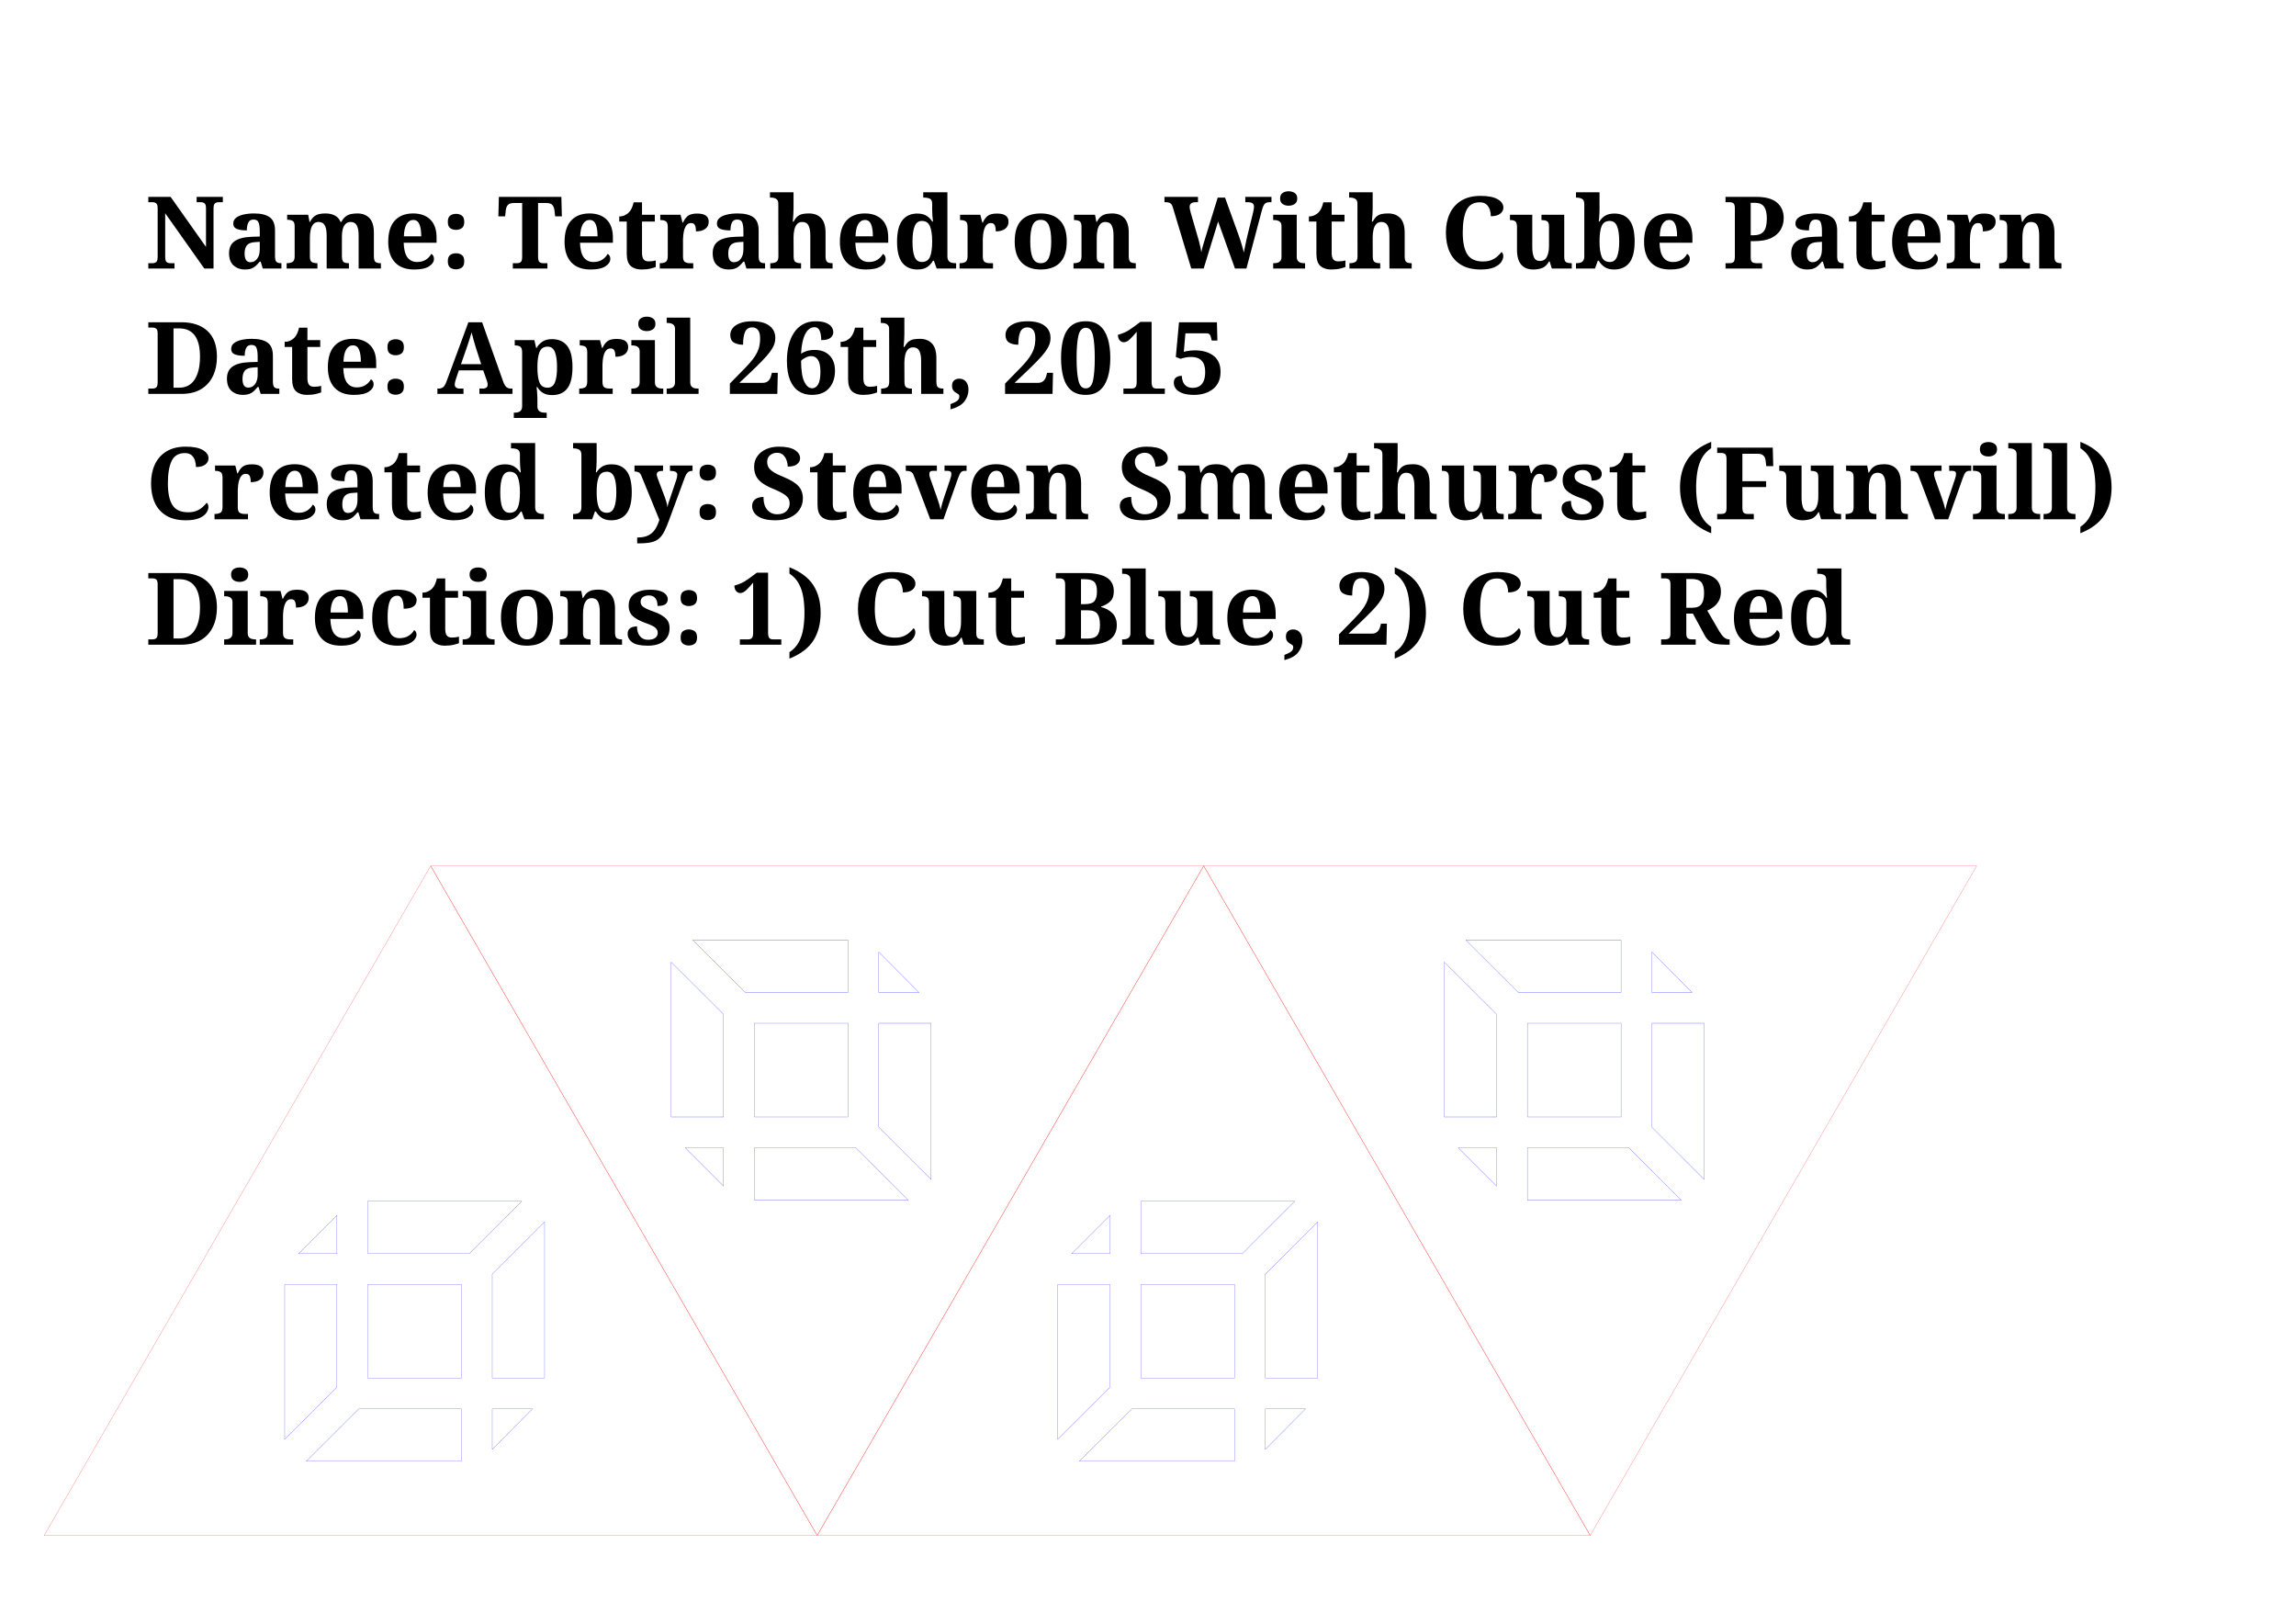
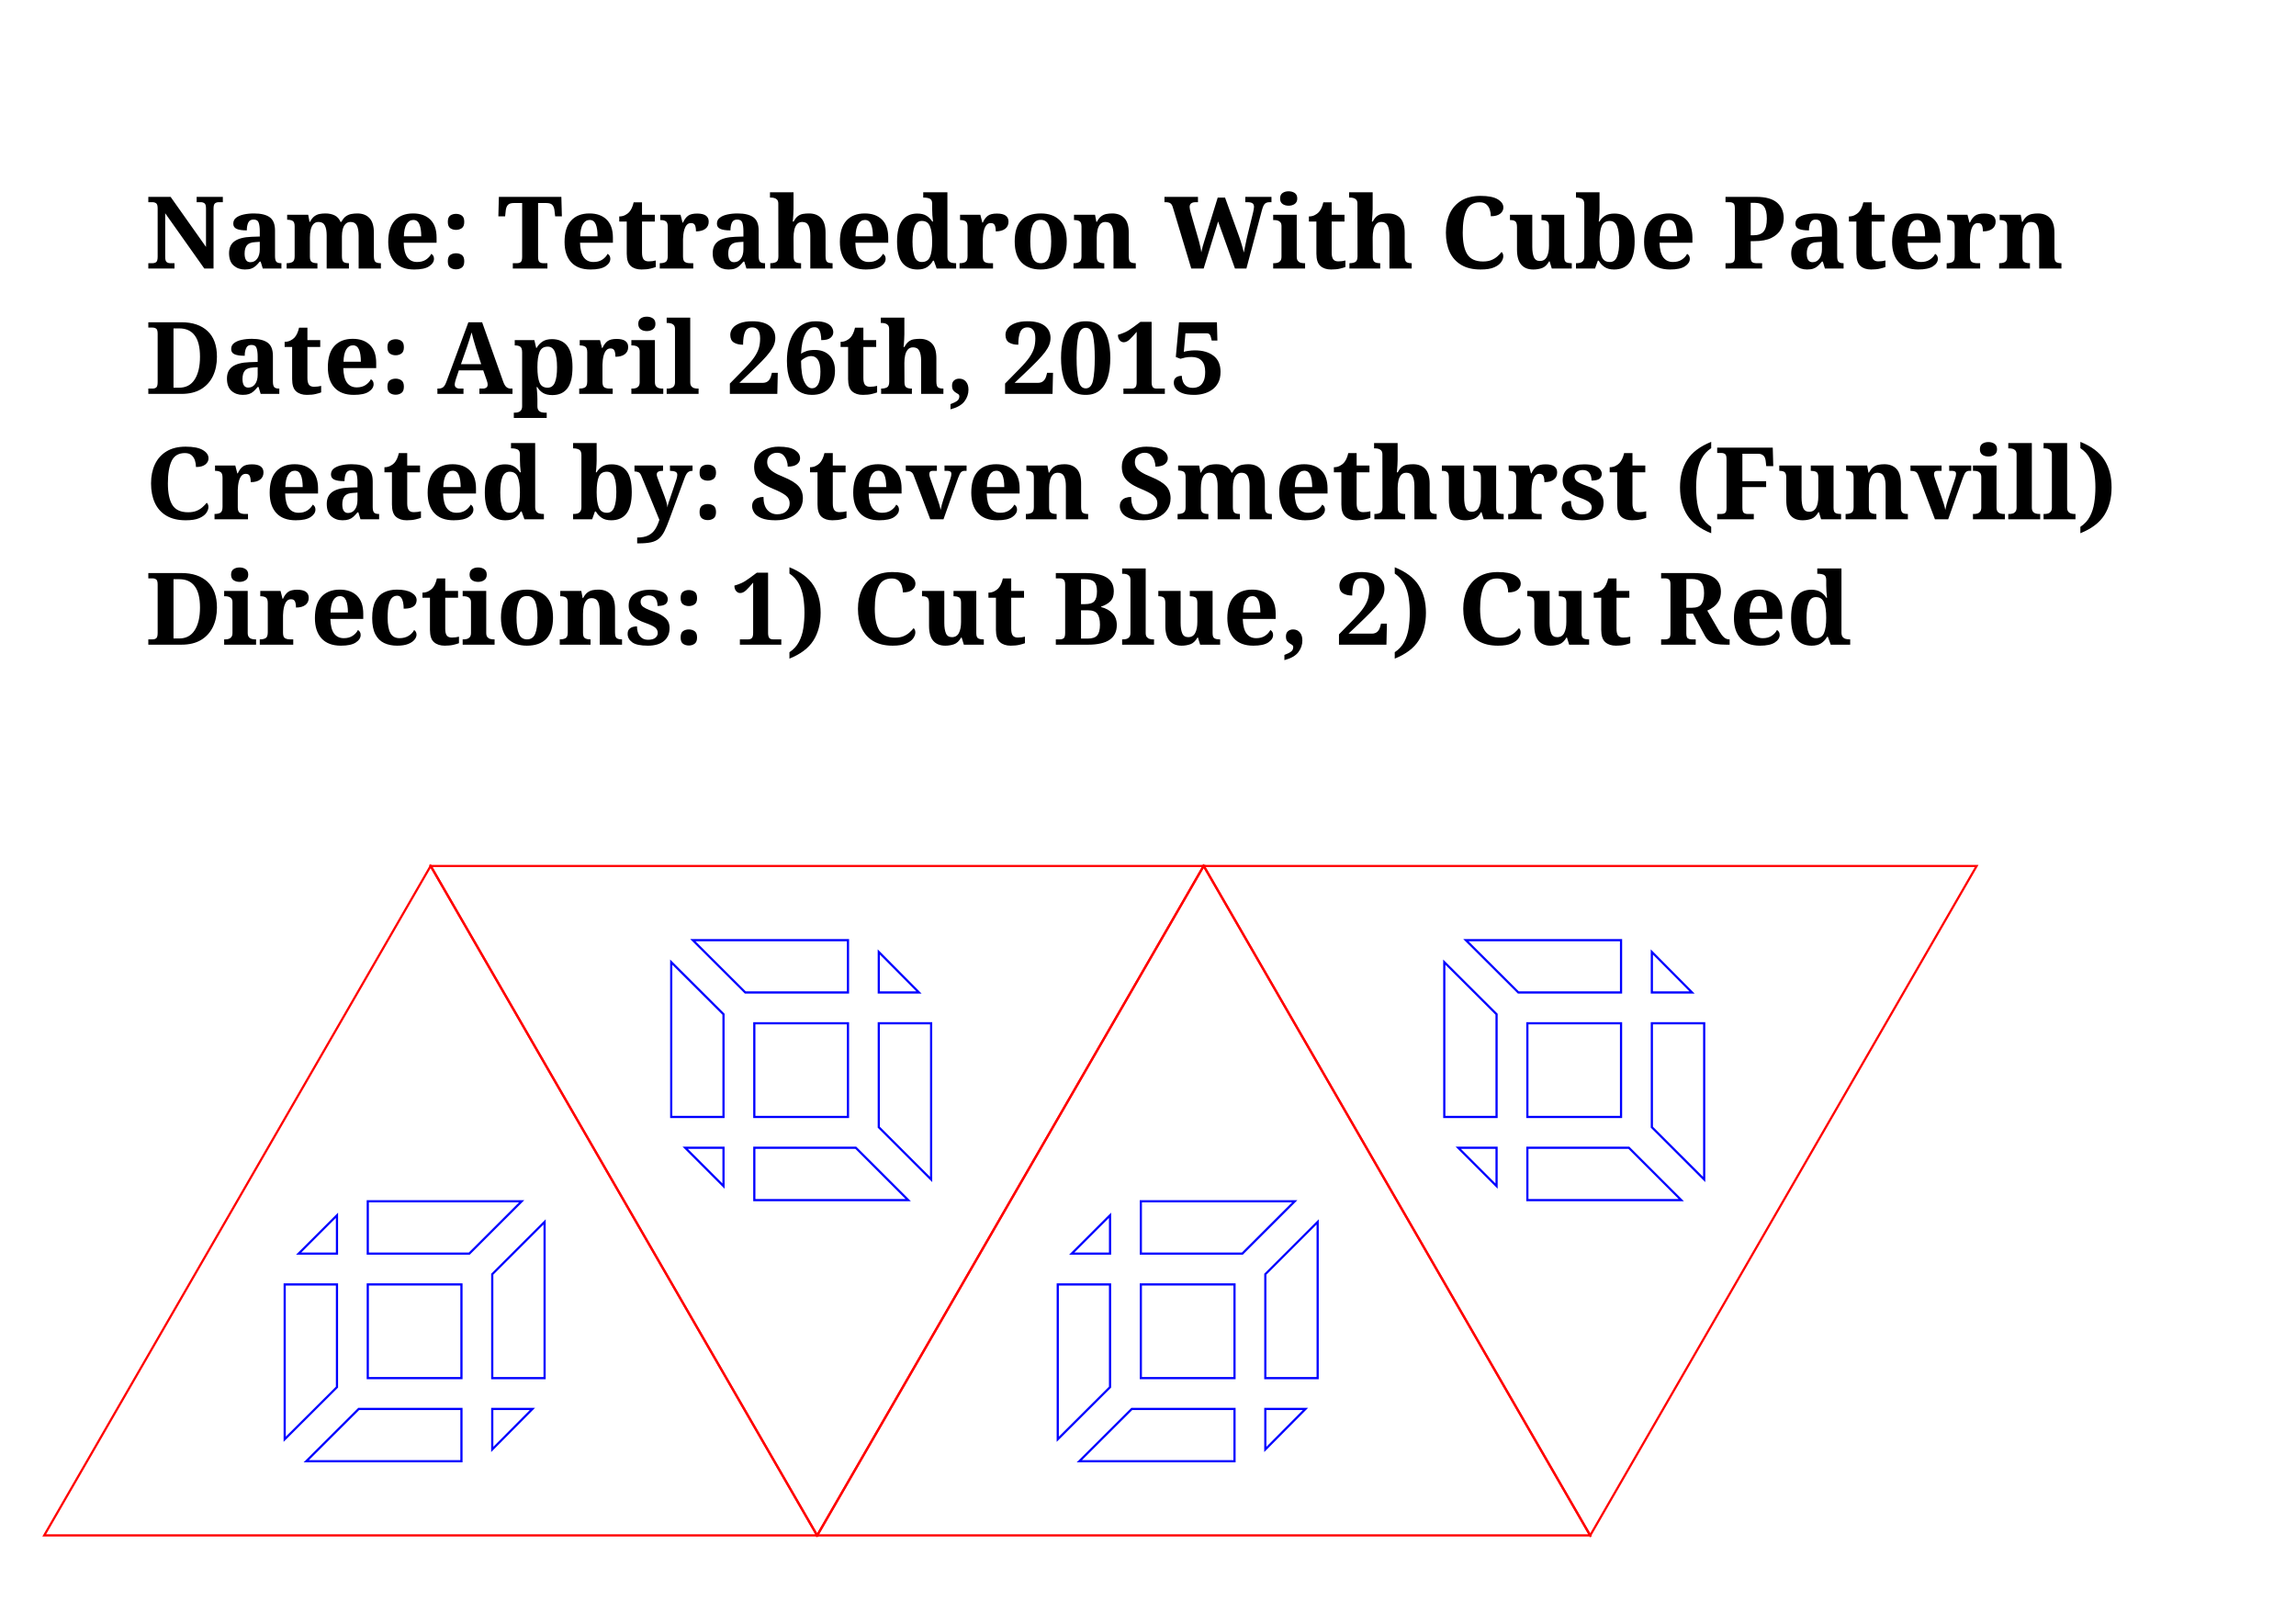
<svg xmlns="http://www.w3.org/2000/svg" width="1052.362" height="744.094" id="svg2" version="1.1">
  <defs id="defs4">
    </defs>
  <g id="layer1" transform="translate(0,-308.2664)">
    <g id="g3095" transform="translate(20.20305,-40.4061)">
-       <path transform="matrix(0.8406562,0,0,0.8406562,1375.711,742.6962)" d="m -1215.03,368.286 -421.368,0 210.684,-364.915 z" id="path2985" style="color:#000000;fill:none;stroke:#ff0000;stroke-width:0.1;stroke-linecap:butt;stroke-linejoin:miter;stroke-miterlimit:4;stroke-opacity:1;stroke-dasharray:none;stroke-dashoffset:0;marker:none;visibility:visible;display:inline;overflow:visible;enable-background:accumulate" />
-       <path id="path3091" d="m 148.366,899.178 70.537,0 -24.018,23.99 -46.519,0 0,-23.99 z" style="font-size:medium;font-style:normal;font-variant:normal;font-weight:normal;font-stretch:normal;text-indent:0;text-align:start;text-decoration:none;line-height:normal;letter-spacing:normal;word-spacing:normal;text-transform:none;direction:ltr;block-progression:tb;writing-mode:lr-tb;text-anchor:start;baseline-shift:baseline;color:#000000;fill:none;stroke:#0000ff;stroke-width:0.088;marker:none;visibility:visible;display:inline;overflow:visible;enable-background:accumulate;font-family:Sans;-inkscape-font-specification:Sans" />
-       <path id="path3089" d="m 134.247,905.603 0,17.565 -17.565,0 17.565,-17.565 z" style="font-size:medium;font-style:normal;font-variant:normal;font-weight:normal;font-stretch:normal;text-indent:0;text-align:start;text-decoration:none;line-height:normal;letter-spacing:normal;word-spacing:normal;text-transform:none;direction:ltr;block-progression:tb;writing-mode:lr-tb;text-anchor:start;baseline-shift:baseline;color:#000000;fill:none;stroke:#0000ff;stroke-width:0.088;marker:none;visibility:visible;display:inline;overflow:visible;enable-background:accumulate;font-family:Sans;-inkscape-font-specification:Sans" />
-       <path id="path3087" d="m 229.408,908.637 0,71.585 -23.99,0 0,-47.622 23.99,-23.963 z" style="font-size:medium;font-style:normal;font-variant:normal;font-weight:normal;font-stretch:normal;text-indent:0;text-align:start;text-decoration:none;line-height:normal;letter-spacing:normal;word-spacing:normal;text-transform:none;direction:ltr;block-progression:tb;writing-mode:lr-tb;text-anchor:start;baseline-shift:baseline;color:#000000;fill:none;stroke:#0000ff;stroke-width:0.088;marker:none;visibility:visible;display:inline;overflow:visible;enable-background:accumulate;font-family:Sans;-inkscape-font-specification:Sans" />
-       <path id="path3085" d="m 110.284,937.287 23.963,0 0,47.071 -23.963,23.88 0,-70.95 z" style="font-size:medium;font-style:normal;font-variant:normal;font-weight:normal;font-stretch:normal;text-indent:0;text-align:start;text-decoration:none;line-height:normal;letter-spacing:normal;word-spacing:normal;text-transform:none;direction:ltr;block-progression:tb;writing-mode:lr-tb;text-anchor:start;baseline-shift:baseline;color:#000000;fill:none;stroke:#0000ff;stroke-width:0.088;marker:none;visibility:visible;display:inline;overflow:visible;enable-background:accumulate;font-family:Sans;-inkscape-font-specification:Sans" />
-       <path id="path3083" d="m 148.366,937.287 42.934,0 0,42.934 -42.934,0 0,-42.934 z" style="font-size:medium;font-style:normal;font-variant:normal;font-weight:normal;font-stretch:normal;text-indent:0;text-align:start;text-decoration:none;line-height:normal;letter-spacing:normal;word-spacing:normal;text-transform:none;direction:ltr;block-progression:tb;writing-mode:lr-tb;text-anchor:start;baseline-shift:baseline;color:#000000;fill:none;stroke:#0000ff;stroke-width:0.088;marker:none;visibility:visible;display:inline;overflow:visible;enable-background:accumulate;font-family:Sans;-inkscape-font-specification:Sans" />
-       <path id="path3081" d="m 144.229,994.34 47.071,0 0,23.963 -71.116,0 24.045,-23.963 z" style="font-size:medium;font-style:normal;font-variant:normal;font-weight:normal;font-stretch:normal;text-indent:0;text-align:start;text-decoration:none;line-height:normal;letter-spacing:normal;word-spacing:normal;text-transform:none;direction:ltr;block-progression:tb;writing-mode:lr-tb;text-anchor:start;baseline-shift:baseline;color:#000000;fill:none;stroke:#0000ff;stroke-width:0.088;marker:none;visibility:visible;display:inline;overflow:visible;enable-background:accumulate;font-family:Sans;-inkscape-font-specification:Sans" />
-       <path id="rect2987" d="m 205.418,994.34 18.42,0 -18.42,18.558 0,-18.558 z" style="font-size:medium;font-style:normal;font-variant:normal;font-weight:normal;font-stretch:normal;text-indent:0;text-align:start;text-decoration:none;line-height:normal;letter-spacing:normal;word-spacing:normal;text-transform:none;direction:ltr;block-progression:tb;writing-mode:lr-tb;text-anchor:start;baseline-shift:baseline;color:#000000;fill:none;stroke:#0000ff;stroke-width:0.088;marker:none;visibility:visible;display:inline;overflow:visible;enable-background:accumulate;font-family:Sans;-inkscape-font-specification:Sans" />
+       <path transform="matrix(0.8406562,0,0,0.8406562,1375.711,742.6962)" d="m -1215.03,368.286 -421.368,0 210.684,-364.915 z" id="path2985" style="color:#000000;fill:none;stroke:#ff0000;stroke-width:1.19;stroke-linecap:butt;stroke-linejoin:miter;stroke-miterlimit:4;stroke-opacity:1;stroke-dasharray:none;stroke-dashoffset:0;marker:none;visibility:visible;display:inline;overflow:visible;enable-background:accumulate" />
+       <path id="path3091" d="m 148.366,899.178 70.537,0 -24.018,23.99 -46.519,0 0,-23.99 z" style="font-size:medium;font-style:normal;font-variant:normal;font-weight:normal;font-stretch:normal;text-indent:0;text-align:start;text-decoration:none;line-height:normal;letter-spacing:normal;word-spacing:normal;text-transform:none;direction:ltr;block-progression:tb;writing-mode:lr-tb;text-anchor:start;baseline-shift:baseline;color:#000000;fill:none;stroke:#0000ff;stroke-width:1;marker:none;visibility:visible;display:inline;overflow:visible;enable-background:accumulate;font-family:Sans;-inkscape-font-specification:Sans" />
+       <path id="path3089" d="m 134.247,905.603 0,17.565 -17.565,0 17.565,-17.565 z" style="font-size:medium;font-style:normal;font-variant:normal;font-weight:normal;font-stretch:normal;text-indent:0;text-align:start;text-decoration:none;line-height:normal;letter-spacing:normal;word-spacing:normal;text-transform:none;direction:ltr;block-progression:tb;writing-mode:lr-tb;text-anchor:start;baseline-shift:baseline;color:#000000;fill:none;stroke:#0000ff;stroke-width:1;marker:none;visibility:visible;display:inline;overflow:visible;enable-background:accumulate;font-family:Sans;-inkscape-font-specification:Sans" />
+       <path id="path3087" d="m 229.408,908.637 0,71.585 -23.99,0 0,-47.622 23.99,-23.963 z" style="font-size:medium;font-style:normal;font-variant:normal;font-weight:normal;font-stretch:normal;text-indent:0;text-align:start;text-decoration:none;line-height:normal;letter-spacing:normal;word-spacing:normal;text-transform:none;direction:ltr;block-progression:tb;writing-mode:lr-tb;text-anchor:start;baseline-shift:baseline;color:#000000;fill:none;stroke:#0000ff;stroke-width:1;marker:none;visibility:visible;display:inline;overflow:visible;enable-background:accumulate;font-family:Sans;-inkscape-font-specification:Sans" />
+       <path id="path3085" d="m 110.284,937.287 23.963,0 0,47.071 -23.963,23.88 0,-70.95 z" style="font-size:medium;font-style:normal;font-variant:normal;font-weight:normal;font-stretch:normal;text-indent:0;text-align:start;text-decoration:none;line-height:normal;letter-spacing:normal;word-spacing:normal;text-transform:none;direction:ltr;block-progression:tb;writing-mode:lr-tb;text-anchor:start;baseline-shift:baseline;color:#000000;fill:none;stroke:#0000ff;stroke-width:1;marker:none;visibility:visible;display:inline;overflow:visible;enable-background:accumulate;font-family:Sans;-inkscape-font-specification:Sans" />
+       <path id="path3083" d="m 148.366,937.287 42.934,0 0,42.934 -42.934,0 0,-42.934 z" style="font-size:medium;font-style:normal;font-variant:normal;font-weight:normal;font-stretch:normal;text-indent:0;text-align:start;text-decoration:none;line-height:normal;letter-spacing:normal;word-spacing:normal;text-transform:none;direction:ltr;block-progression:tb;writing-mode:lr-tb;text-anchor:start;baseline-shift:baseline;color:#000000;fill:none;stroke:#0000ff;stroke-width:1;marker:none;visibility:visible;display:inline;overflow:visible;enable-background:accumulate;font-family:Sans;-inkscape-font-specification:Sans" />
+       <path id="path3081" d="m 144.229,994.34 47.071,0 0,23.963 -71.116,0 24.045,-23.963 z" style="font-size:medium;font-style:normal;font-variant:normal;font-weight:normal;font-stretch:normal;text-indent:0;text-align:start;text-decoration:none;line-height:normal;letter-spacing:normal;word-spacing:normal;text-transform:none;direction:ltr;block-progression:tb;writing-mode:lr-tb;text-anchor:start;baseline-shift:baseline;color:#000000;fill:none;stroke:#0000ff;stroke-width:1;marker:none;visibility:visible;display:inline;overflow:visible;enable-background:accumulate;font-family:Sans;-inkscape-font-specification:Sans" />
+       <path id="rect2987" d="m 205.418,994.34 18.42,0 -18.42,18.558 0,-18.558 z" style="font-size:medium;font-style:normal;font-variant:normal;font-weight:normal;font-stretch:normal;text-indent:0;text-align:start;text-decoration:none;line-height:normal;letter-spacing:normal;word-spacing:normal;text-transform:none;direction:ltr;block-progression:tb;writing-mode:lr-tb;text-anchor:start;baseline-shift:baseline;color:#000000;fill:none;stroke:#0000ff;stroke-width:1;marker:none;visibility:visible;display:inline;overflow:visible;enable-background:accumulate;font-family:Sans;-inkscape-font-specification:Sans" />
    </g>
-     <g transform="translate(374.5337,-40.4061)" id="g3095-7">
-       <path transform="matrix(0.8406562,0,0,0.8406562,1375.711,742.6962)" d="m -1215.03,368.286 -421.368,0 210.684,-364.915 z" id="path2985-4" style="color:#000000;fill:none;stroke:#ff0000;stroke-width:0.1;stroke-linecap:butt;stroke-linejoin:miter;stroke-miterlimit:4;stroke-opacity:1;stroke-dasharray:none;stroke-dashoffset:0;marker:none;visibility:visible;display:inline;overflow:visible;enable-background:accumulate" />
-       <path id="path3091-0" d="m 148.366,899.178 70.537,0 -24.018,23.99 -46.519,0 0,-23.99 z" style="font-size:medium;font-style:normal;font-variant:normal;font-weight:normal;font-stretch:normal;text-indent:0;text-align:start;text-decoration:none;line-height:normal;letter-spacing:normal;word-spacing:normal;text-transform:none;direction:ltr;block-progression:tb;writing-mode:lr-tb;text-anchor:start;baseline-shift:baseline;color:#000000;fill:none;stroke:#0000ff;stroke-width:0.088;marker:none;visibility:visible;display:inline;overflow:visible;enable-background:accumulate;font-family:Sans;-inkscape-font-specification:Sans" />
-       <path id="path3089-9" d="m 134.247,905.603 0,17.565 -17.565,0 17.565,-17.565 z" style="font-size:medium;font-style:normal;font-variant:normal;font-weight:normal;font-stretch:normal;text-indent:0;text-align:start;text-decoration:none;line-height:normal;letter-spacing:normal;word-spacing:normal;text-transform:none;direction:ltr;block-progression:tb;writing-mode:lr-tb;text-anchor:start;baseline-shift:baseline;color:#000000;fill:none;stroke:#0000ff;stroke-width:0.088;marker:none;visibility:visible;display:inline;overflow:visible;enable-background:accumulate;font-family:Sans;-inkscape-font-specification:Sans" />
-       <path id="path3087-4" d="m 229.408,908.637 0,71.585 -23.99,0 0,-47.622 23.99,-23.963 z" style="font-size:medium;font-style:normal;font-variant:normal;font-weight:normal;font-stretch:normal;text-indent:0;text-align:start;text-decoration:none;line-height:normal;letter-spacing:normal;word-spacing:normal;text-transform:none;direction:ltr;block-progression:tb;writing-mode:lr-tb;text-anchor:start;baseline-shift:baseline;color:#000000;fill:none;stroke:#0000ff;stroke-width:0.088;marker:none;visibility:visible;display:inline;overflow:visible;enable-background:accumulate;font-family:Sans;-inkscape-font-specification:Sans" />
-       <path id="path3085-8" d="m 110.284,937.287 23.963,0 0,47.071 -23.963,23.88 0,-70.95 z" style="font-size:medium;font-style:normal;font-variant:normal;font-weight:normal;font-stretch:normal;text-indent:0;text-align:start;text-decoration:none;line-height:normal;letter-spacing:normal;word-spacing:normal;text-transform:none;direction:ltr;block-progression:tb;writing-mode:lr-tb;text-anchor:start;baseline-shift:baseline;color:#000000;fill:none;stroke:#0000ff;stroke-width:0.088;marker:none;visibility:visible;display:inline;overflow:visible;enable-background:accumulate;font-family:Sans;-inkscape-font-specification:Sans" />
-       <path id="path3083-8" d="m 148.366,937.287 42.934,0 0,42.934 -42.934,0 0,-42.934 z" style="font-size:medium;font-style:normal;font-variant:normal;font-weight:normal;font-stretch:normal;text-indent:0;text-align:start;text-decoration:none;line-height:normal;letter-spacing:normal;word-spacing:normal;text-transform:none;direction:ltr;block-progression:tb;writing-mode:lr-tb;text-anchor:start;baseline-shift:baseline;color:#000000;fill:none;stroke:#0000ff;stroke-width:0.088;marker:none;visibility:visible;display:inline;overflow:visible;enable-background:accumulate;font-family:Sans;-inkscape-font-specification:Sans" />
-       <path id="path3081-2" d="m 144.229,994.34 47.071,0 0,23.963 -71.116,0 24.045,-23.963 z" style="font-size:medium;font-style:normal;font-variant:normal;font-weight:normal;font-stretch:normal;text-indent:0;text-align:start;text-decoration:none;line-height:normal;letter-spacing:normal;word-spacing:normal;text-transform:none;direction:ltr;block-progression:tb;writing-mode:lr-tb;text-anchor:start;baseline-shift:baseline;color:#000000;fill:none;stroke:#0000ff;stroke-width:0.088;marker:none;visibility:visible;display:inline;overflow:visible;enable-background:accumulate;font-family:Sans;-inkscape-font-specification:Sans" />
-       <path id="rect2987-4" d="m 205.418,994.34 18.42,0 -18.42,18.558 0,-18.558 z" style="font-size:medium;font-style:normal;font-variant:normal;font-weight:normal;font-stretch:normal;text-indent:0;text-align:start;text-decoration:none;line-height:normal;letter-spacing:normal;word-spacing:normal;text-transform:none;direction:ltr;block-progression:tb;writing-mode:lr-tb;text-anchor:start;baseline-shift:baseline;color:#000000;fill:none;stroke:#0000ff;stroke-width:0.088;marker:none;visibility:visible;display:inline;overflow:visible;enable-background:accumulate;font-family:Sans;-inkscape-font-specification:Sans" />
+     <g transform="translate(374.5337,-40.4061)" id="g3095-7" style="stroke-width:1">
+       <path transform="matrix(0.8406562,0,0,0.8406562,1375.711,742.6962)" d="m -1215.03,368.286 -421.368,0 210.684,-364.915 z" id="path2985-4" style="color:#000000;fill:none;stroke:#ff0000;stroke-width:1.19;stroke-linecap:butt;stroke-linejoin:miter;stroke-miterlimit:4;stroke-opacity:1;stroke-dasharray:none;stroke-dashoffset:0;marker:none;visibility:visible;display:inline;overflow:visible;enable-background:accumulate" />
+       <path id="path3091-0" d="m 148.366,899.178 70.537,0 -24.018,23.99 -46.519,0 0,-23.99 z" style="font-size:medium;font-style:normal;font-variant:normal;font-weight:normal;font-stretch:normal;text-indent:0;text-align:start;text-decoration:none;line-height:normal;letter-spacing:normal;word-spacing:normal;text-transform:none;direction:ltr;block-progression:tb;writing-mode:lr-tb;text-anchor:start;baseline-shift:baseline;color:#000000;fill:none;stroke:#0000ff;stroke-width:1;marker:none;visibility:visible;display:inline;overflow:visible;enable-background:accumulate;font-family:Sans;-inkscape-font-specification:Sans" />
+       <path id="path3089-9" d="m 134.247,905.603 0,17.565 -17.565,0 17.565,-17.565 z" style="font-size:medium;font-style:normal;font-variant:normal;font-weight:normal;font-stretch:normal;text-indent:0;text-align:start;text-decoration:none;line-height:normal;letter-spacing:normal;word-spacing:normal;text-transform:none;direction:ltr;block-progression:tb;writing-mode:lr-tb;text-anchor:start;baseline-shift:baseline;color:#000000;fill:none;stroke:#0000ff;stroke-width:1;marker:none;visibility:visible;display:inline;overflow:visible;enable-background:accumulate;font-family:Sans;-inkscape-font-specification:Sans" />
+       <path id="path3087-4" d="m 229.408,908.637 0,71.585 -23.99,0 0,-47.622 23.99,-23.963 z" style="font-size:medium;font-style:normal;font-variant:normal;font-weight:normal;font-stretch:normal;text-indent:0;text-align:start;text-decoration:none;line-height:normal;letter-spacing:normal;word-spacing:normal;text-transform:none;direction:ltr;block-progression:tb;writing-mode:lr-tb;text-anchor:start;baseline-shift:baseline;color:#000000;fill:none;stroke:#0000ff;stroke-width:1;marker:none;visibility:visible;display:inline;overflow:visible;enable-background:accumulate;font-family:Sans;-inkscape-font-specification:Sans" />
+       <path id="path3085-8" d="m 110.284,937.287 23.963,0 0,47.071 -23.963,23.88 0,-70.95 z" style="font-size:medium;font-style:normal;font-variant:normal;font-weight:normal;font-stretch:normal;text-indent:0;text-align:start;text-decoration:none;line-height:normal;letter-spacing:normal;word-spacing:normal;text-transform:none;direction:ltr;block-progression:tb;writing-mode:lr-tb;text-anchor:start;baseline-shift:baseline;color:#000000;fill:none;stroke:#0000ff;stroke-width:1;marker:none;visibility:visible;display:inline;overflow:visible;enable-background:accumulate;font-family:Sans;-inkscape-font-specification:Sans" />
+       <path id="path3083-8" d="m 148.366,937.287 42.934,0 0,42.934 -42.934,0 0,-42.934 z" style="font-size:medium;font-style:normal;font-variant:normal;font-weight:normal;font-stretch:normal;text-indent:0;text-align:start;text-decoration:none;line-height:normal;letter-spacing:normal;word-spacing:normal;text-transform:none;direction:ltr;block-progression:tb;writing-mode:lr-tb;text-anchor:start;baseline-shift:baseline;color:#000000;fill:none;stroke:#0000ff;stroke-width:1;marker:none;visibility:visible;display:inline;overflow:visible;enable-background:accumulate;font-family:Sans;-inkscape-font-specification:Sans" />
+       <path id="path3081-2" d="m 144.229,994.34 47.071,0 0,23.963 -71.116,0 24.045,-23.963 z" style="font-size:medium;font-style:normal;font-variant:normal;font-weight:normal;font-stretch:normal;text-indent:0;text-align:start;text-decoration:none;line-height:normal;letter-spacing:normal;word-spacing:normal;text-transform:none;direction:ltr;block-progression:tb;writing-mode:lr-tb;text-anchor:start;baseline-shift:baseline;color:#000000;fill:none;stroke:#0000ff;stroke-width:1;marker:none;visibility:visible;display:inline;overflow:visible;enable-background:accumulate;font-family:Sans;-inkscape-font-specification:Sans" />
+       <path id="rect2987-4" d="m 205.418,994.34 18.42,0 -18.42,18.558 0,-18.558 z" style="font-size:medium;font-style:normal;font-variant:normal;font-weight:normal;font-stretch:normal;text-indent:0;text-align:start;text-decoration:none;line-height:normal;letter-spacing:normal;word-spacing:normal;text-transform:none;direction:ltr;block-progression:tb;writing-mode:lr-tb;text-anchor:start;baseline-shift:baseline;color:#000000;fill:none;stroke:#0000ff;stroke-width:1;marker:none;visibility:visible;display:inline;overflow:visible;enable-background:accumulate;font-family:Sans;-inkscape-font-specification:Sans" />
    </g>
    <g transform="matrix(1,0,0,-1,197.3684,1757.422)" id="g3095-7-5">
-       <path transform="matrix(0.8406562,0,0,0.8406562,1375.711,742.6962)" d="m -1215.03,368.286 -421.368,0 210.684,-364.915 z" id="path2985-4-5" style="color:#000000;fill:none;stroke:#ff0000;stroke-width:0.1;stroke-linecap:butt;stroke-linejoin:miter;stroke-miterlimit:4;stroke-opacity:1;stroke-dasharray:none;stroke-dashoffset:0;marker:none;visibility:visible;display:inline;overflow:visible;enable-background:accumulate" />
-       <path id="path3091-0-1" d="m 148.366,899.178 70.537,0 -24.018,23.99 -46.519,0 0,-23.99 z" style="font-size:medium;font-style:normal;font-variant:normal;font-weight:normal;font-stretch:normal;text-indent:0;text-align:start;text-decoration:none;line-height:normal;letter-spacing:normal;word-spacing:normal;text-transform:none;direction:ltr;block-progression:tb;writing-mode:lr-tb;text-anchor:start;baseline-shift:baseline;color:#000000;fill:none;stroke:#0000ff;stroke-width:0.088;marker:none;visibility:visible;display:inline;overflow:visible;enable-background:accumulate;font-family:Sans;-inkscape-font-specification:Sans" />
-       <path id="path3089-9-7" d="m 134.247,905.603 0,17.565 -17.565,0 17.565,-17.565 z" style="font-size:medium;font-style:normal;font-variant:normal;font-weight:normal;font-stretch:normal;text-indent:0;text-align:start;text-decoration:none;line-height:normal;letter-spacing:normal;word-spacing:normal;text-transform:none;direction:ltr;block-progression:tb;writing-mode:lr-tb;text-anchor:start;baseline-shift:baseline;color:#000000;fill:none;stroke:#0000ff;stroke-width:0.088;marker:none;visibility:visible;display:inline;overflow:visible;enable-background:accumulate;font-family:Sans;-inkscape-font-specification:Sans" />
-       <path id="path3087-4-1" d="m 229.408,908.637 0,71.585 -23.99,0 0,-47.622 23.99,-23.963 z" style="font-size:medium;font-style:normal;font-variant:normal;font-weight:normal;font-stretch:normal;text-indent:0;text-align:start;text-decoration:none;line-height:normal;letter-spacing:normal;word-spacing:normal;text-transform:none;direction:ltr;block-progression:tb;writing-mode:lr-tb;text-anchor:start;baseline-shift:baseline;color:#000000;fill:none;stroke:#0000ff;stroke-width:0.088;marker:none;visibility:visible;display:inline;overflow:visible;enable-background:accumulate;font-family:Sans;-inkscape-font-specification:Sans" />
-       <path id="path3085-8-1" d="m 110.284,937.287 23.963,0 0,47.071 -23.963,23.88 0,-70.95 z" style="font-size:medium;font-style:normal;font-variant:normal;font-weight:normal;font-stretch:normal;text-indent:0;text-align:start;text-decoration:none;line-height:normal;letter-spacing:normal;word-spacing:normal;text-transform:none;direction:ltr;block-progression:tb;writing-mode:lr-tb;text-anchor:start;baseline-shift:baseline;color:#000000;fill:none;stroke:#0000ff;stroke-width:0.088;marker:none;visibility:visible;display:inline;overflow:visible;enable-background:accumulate;font-family:Sans;-inkscape-font-specification:Sans" />
-       <path id="path3083-8-5" d="m 148.366,937.287 42.934,0 0,42.934 -42.934,0 0,-42.934 z" style="font-size:medium;font-style:normal;font-variant:normal;font-weight:normal;font-stretch:normal;text-indent:0;text-align:start;text-decoration:none;line-height:normal;letter-spacing:normal;word-spacing:normal;text-transform:none;direction:ltr;block-progression:tb;writing-mode:lr-tb;text-anchor:start;baseline-shift:baseline;color:#000000;fill:none;stroke:#0000ff;stroke-width:0.088;marker:none;visibility:visible;display:inline;overflow:visible;enable-background:accumulate;font-family:Sans;-inkscape-font-specification:Sans" />
-       <path id="path3081-2-2" d="m 144.229,994.34 47.071,0 0,23.963 -71.116,0 24.045,-23.963 z" style="font-size:medium;font-style:normal;font-variant:normal;font-weight:normal;font-stretch:normal;text-indent:0;text-align:start;text-decoration:none;line-height:normal;letter-spacing:normal;word-spacing:normal;text-transform:none;direction:ltr;block-progression:tb;writing-mode:lr-tb;text-anchor:start;baseline-shift:baseline;color:#000000;fill:none;stroke:#0000ff;stroke-width:0.088;marker:none;visibility:visible;display:inline;overflow:visible;enable-background:accumulate;font-family:Sans;-inkscape-font-specification:Sans" />
-       <path id="rect2987-4-7" d="m 205.418,994.34 18.42,0 -18.42,18.558 0,-18.558 z" style="font-size:medium;font-style:normal;font-variant:normal;font-weight:normal;font-stretch:normal;text-indent:0;text-align:start;text-decoration:none;line-height:normal;letter-spacing:normal;word-spacing:normal;text-transform:none;direction:ltr;block-progression:tb;writing-mode:lr-tb;text-anchor:start;baseline-shift:baseline;color:#000000;fill:none;stroke:#0000ff;stroke-width:0.088;marker:none;visibility:visible;display:inline;overflow:visible;enable-background:accumulate;font-family:Sans;-inkscape-font-specification:Sans" />
+       <path transform="matrix(0.8406562,0,0,0.8406562,1375.711,742.6962)" d="m -1215.03,368.286 -421.368,0 210.684,-364.915 z" id="path2985-4-5" style="color:#000000;fill:none;stroke:#ff0000;stroke-width:1.19;stroke-linecap:butt;stroke-linejoin:miter;stroke-miterlimit:4;stroke-opacity:1;stroke-dasharray:none;stroke-dashoffset:0;marker:none;visibility:visible;display:inline;overflow:visible;enable-background:accumulate" />
+       <path id="path3091-0-1" d="m 148.366,899.178 70.537,0 -24.018,23.99 -46.519,0 0,-23.99 z" style="font-size:medium;font-style:normal;font-variant:normal;font-weight:normal;font-stretch:normal;text-indent:0;text-align:start;text-decoration:none;line-height:normal;letter-spacing:normal;word-spacing:normal;text-transform:none;direction:ltr;block-progression:tb;writing-mode:lr-tb;text-anchor:start;baseline-shift:baseline;color:#000000;fill:none;stroke:#0000ff;stroke-width:1;marker:none;visibility:visible;display:inline;overflow:visible;enable-background:accumulate;font-family:Sans;-inkscape-font-specification:Sans" />
+       <path id="path3089-9-7" d="m 134.247,905.603 0,17.565 -17.565,0 17.565,-17.565 z" style="font-size:medium;font-style:normal;font-variant:normal;font-weight:normal;font-stretch:normal;text-indent:0;text-align:start;text-decoration:none;line-height:normal;letter-spacing:normal;word-spacing:normal;text-transform:none;direction:ltr;block-progression:tb;writing-mode:lr-tb;text-anchor:start;baseline-shift:baseline;color:#000000;fill:none;stroke:#0000ff;stroke-width:1;marker:none;visibility:visible;display:inline;overflow:visible;enable-background:accumulate;font-family:Sans;-inkscape-font-specification:Sans" />
+       <path id="path3087-4-1" d="m 229.408,908.637 0,71.585 -23.99,0 0,-47.622 23.99,-23.963 z" style="font-size:medium;font-style:normal;font-variant:normal;font-weight:normal;font-stretch:normal;text-indent:0;text-align:start;text-decoration:none;line-height:normal;letter-spacing:normal;word-spacing:normal;text-transform:none;direction:ltr;block-progression:tb;writing-mode:lr-tb;text-anchor:start;baseline-shift:baseline;color:#000000;fill:none;stroke:#0000ff;stroke-width:1;marker:none;visibility:visible;display:inline;overflow:visible;enable-background:accumulate;font-family:Sans;-inkscape-font-specification:Sans" />
+       <path id="path3085-8-1" d="m 110.284,937.287 23.963,0 0,47.071 -23.963,23.88 0,-70.95 z" style="font-size:medium;font-style:normal;font-variant:normal;font-weight:normal;font-stretch:normal;text-indent:0;text-align:start;text-decoration:none;line-height:normal;letter-spacing:normal;word-spacing:normal;text-transform:none;direction:ltr;block-progression:tb;writing-mode:lr-tb;text-anchor:start;baseline-shift:baseline;color:#000000;fill:none;stroke:#0000ff;stroke-width:1;marker:none;visibility:visible;display:inline;overflow:visible;enable-background:accumulate;font-family:Sans;-inkscape-font-specification:Sans" />
+       <path id="path3083-8-5" d="m 148.366,937.287 42.934,0 0,42.934 -42.934,0 0,-42.934 z" style="font-size:medium;font-style:normal;font-variant:normal;font-weight:normal;font-stretch:normal;text-indent:0;text-align:start;text-decoration:none;line-height:normal;letter-spacing:normal;word-spacing:normal;text-transform:none;direction:ltr;block-progression:tb;writing-mode:lr-tb;text-anchor:start;baseline-shift:baseline;color:#000000;fill:none;stroke:#0000ff;stroke-width:1;marker:none;visibility:visible;display:inline;overflow:visible;enable-background:accumulate;font-family:Sans;-inkscape-font-specification:Sans" />
+       <path id="path3081-2-2" d="m 144.229,994.34 47.071,0 0,23.963 -71.116,0 24.045,-23.963 z" style="font-size:medium;font-style:normal;font-variant:normal;font-weight:normal;font-stretch:normal;text-indent:0;text-align:start;text-decoration:none;line-height:normal;letter-spacing:normal;word-spacing:normal;text-transform:none;direction:ltr;block-progression:tb;writing-mode:lr-tb;text-anchor:start;baseline-shift:baseline;color:#000000;fill:none;stroke:#0000ff;stroke-width:1;marker:none;visibility:visible;display:inline;overflow:visible;enable-background:accumulate;font-family:Sans;-inkscape-font-specification:Sans" />
+       <path id="rect2987-4-7" d="m 205.418,994.34 18.42,0 -18.42,18.558 0,-18.558 z" style="font-size:medium;font-style:normal;font-variant:normal;font-weight:normal;font-stretch:normal;text-indent:0;text-align:start;text-decoration:none;line-height:normal;letter-spacing:normal;word-spacing:normal;text-transform:none;direction:ltr;block-progression:tb;writing-mode:lr-tb;text-anchor:start;baseline-shift:baseline;color:#000000;fill:none;stroke:#0000ff;stroke-width:1;marker:none;visibility:visible;display:inline;overflow:visible;enable-background:accumulate;font-family:Sans;-inkscape-font-specification:Sans" />
    </g>
    <g transform="matrix(1,0,0,-1,551.6991,1757.422)" id="g3095-7-5-8">
-       <path transform="matrix(0.8406562,0,0,0.8406562,1375.711,742.6962)" d="m -1215.03,368.286 -421.368,0 210.684,-364.915 z" id="path2985-4-5-5" style="color:#000000;fill:none;stroke:#ff0000;stroke-width:0.1;stroke-linecap:butt;stroke-linejoin:miter;stroke-miterlimit:4;stroke-opacity:1;stroke-dasharray:none;stroke-dashoffset:0;marker:none;visibility:visible;display:inline;overflow:visible;enable-background:accumulate" />
-       <path id="path3091-0-1-7" d="m 148.366,899.178 70.537,0 -24.018,23.99 -46.519,0 0,-23.99 z" style="font-size:medium;font-style:normal;font-variant:normal;font-weight:normal;font-stretch:normal;text-indent:0;text-align:start;text-decoration:none;line-height:normal;letter-spacing:normal;word-spacing:normal;text-transform:none;direction:ltr;block-progression:tb;writing-mode:lr-tb;text-anchor:start;baseline-shift:baseline;color:#000000;fill:none;stroke:#0000ff;stroke-width:0.088;marker:none;visibility:visible;display:inline;overflow:visible;enable-background:accumulate;font-family:Sans;-inkscape-font-specification:Sans" />
-       <path id="path3089-9-7-6" d="m 134.247,905.603 0,17.565 -17.565,0 17.565,-17.565 z" style="font-size:medium;font-style:normal;font-variant:normal;font-weight:normal;font-stretch:normal;text-indent:0;text-align:start;text-decoration:none;line-height:normal;letter-spacing:normal;word-spacing:normal;text-transform:none;direction:ltr;block-progression:tb;writing-mode:lr-tb;text-anchor:start;baseline-shift:baseline;color:#000000;fill:none;stroke:#0000ff;stroke-width:0.088;marker:none;visibility:visible;display:inline;overflow:visible;enable-background:accumulate;font-family:Sans;-inkscape-font-specification:Sans" />
-       <path id="path3087-4-1-1" d="m 229.408,908.637 0,71.585 -23.99,0 0,-47.622 23.99,-23.963 z" style="font-size:medium;font-style:normal;font-variant:normal;font-weight:normal;font-stretch:normal;text-indent:0;text-align:start;text-decoration:none;line-height:normal;letter-spacing:normal;word-spacing:normal;text-transform:none;direction:ltr;block-progression:tb;writing-mode:lr-tb;text-anchor:start;baseline-shift:baseline;color:#000000;fill:none;stroke:#0000ff;stroke-width:0.088;marker:none;visibility:visible;display:inline;overflow:visible;enable-background:accumulate;font-family:Sans;-inkscape-font-specification:Sans" />
-       <path id="path3085-8-1-8" d="m 110.284,937.287 23.963,0 0,47.071 -23.963,23.88 0,-70.95 z" style="font-size:medium;font-style:normal;font-variant:normal;font-weight:normal;font-stretch:normal;text-indent:0;text-align:start;text-decoration:none;line-height:normal;letter-spacing:normal;word-spacing:normal;text-transform:none;direction:ltr;block-progression:tb;writing-mode:lr-tb;text-anchor:start;baseline-shift:baseline;color:#000000;fill:none;stroke:#0000ff;stroke-width:0.088;marker:none;visibility:visible;display:inline;overflow:visible;enable-background:accumulate;font-family:Sans;-inkscape-font-specification:Sans" />
-       <path id="path3083-8-5-9" d="m 148.366,937.287 42.934,0 0,42.934 -42.934,0 0,-42.934 z" style="font-size:medium;font-style:normal;font-variant:normal;font-weight:normal;font-stretch:normal;text-indent:0;text-align:start;text-decoration:none;line-height:normal;letter-spacing:normal;word-spacing:normal;text-transform:none;direction:ltr;block-progression:tb;writing-mode:lr-tb;text-anchor:start;baseline-shift:baseline;color:#000000;fill:none;stroke:#0000ff;stroke-width:0.088;marker:none;visibility:visible;display:inline;overflow:visible;enable-background:accumulate;font-family:Sans;-inkscape-font-specification:Sans" />
-       <path id="path3081-2-2-2" d="m 144.229,994.34 47.071,0 0,23.963 -71.116,0 24.045,-23.963 z" style="font-size:medium;font-style:normal;font-variant:normal;font-weight:normal;font-stretch:normal;text-indent:0;text-align:start;text-decoration:none;line-height:normal;letter-spacing:normal;word-spacing:normal;text-transform:none;direction:ltr;block-progression:tb;writing-mode:lr-tb;text-anchor:start;baseline-shift:baseline;color:#000000;fill:none;stroke:#0000ff;stroke-width:0.088;marker:none;visibility:visible;display:inline;overflow:visible;enable-background:accumulate;font-family:Sans;-inkscape-font-specification:Sans" />
-       <path id="rect2987-4-7-7" d="m 205.418,994.34 18.42,0 -18.42,18.558 0,-18.558 z" style="font-size:medium;font-style:normal;font-variant:normal;font-weight:normal;font-stretch:normal;text-indent:0;text-align:start;text-decoration:none;line-height:normal;letter-spacing:normal;word-spacing:normal;text-transform:none;direction:ltr;block-progression:tb;writing-mode:lr-tb;text-anchor:start;baseline-shift:baseline;color:#000000;fill:none;stroke:#0000ff;stroke-width:0.088;marker:none;visibility:visible;display:inline;overflow:visible;enable-background:accumulate;font-family:Sans;-inkscape-font-specification:Sans" />
+       <path transform="matrix(0.8406562,0,0,0.8406562,1375.711,742.6962)" d="m -1215.03,368.286 -421.368,0 210.684,-364.915 z" id="path2985-4-5-5" style="color:#000000;fill:none;stroke:#ff0000;stroke-width:1.19;stroke-linecap:butt;stroke-linejoin:miter;stroke-miterlimit:4;stroke-opacity:1;stroke-dasharray:none;stroke-dashoffset:0;marker:none;visibility:visible;display:inline;overflow:visible;enable-background:accumulate" />
+       <path id="path3091-0-1-7" d="m 148.366,899.178 70.537,0 -24.018,23.99 -46.519,0 0,-23.99 z" style="font-size:medium;font-style:normal;font-variant:normal;font-weight:normal;font-stretch:normal;text-indent:0;text-align:start;text-decoration:none;line-height:normal;letter-spacing:normal;word-spacing:normal;text-transform:none;direction:ltr;block-progression:tb;writing-mode:lr-tb;text-anchor:start;baseline-shift:baseline;color:#000000;fill:none;stroke:#0000ff;stroke-width:1;marker:none;visibility:visible;display:inline;overflow:visible;enable-background:accumulate;font-family:Sans;-inkscape-font-specification:Sans" />
+       <path id="path3089-9-7-6" d="m 134.247,905.603 0,17.565 -17.565,0 17.565,-17.565 z" style="font-size:medium;font-style:normal;font-variant:normal;font-weight:normal;font-stretch:normal;text-indent:0;text-align:start;text-decoration:none;line-height:normal;letter-spacing:normal;word-spacing:normal;text-transform:none;direction:ltr;block-progression:tb;writing-mode:lr-tb;text-anchor:start;baseline-shift:baseline;color:#000000;fill:none;stroke:#0000ff;stroke-width:1;marker:none;visibility:visible;display:inline;overflow:visible;enable-background:accumulate;font-family:Sans;-inkscape-font-specification:Sans" />
+       <path id="path3087-4-1-1" d="m 229.408,908.637 0,71.585 -23.99,0 0,-47.622 23.99,-23.963 z" style="font-size:medium;font-style:normal;font-variant:normal;font-weight:normal;font-stretch:normal;text-indent:0;text-align:start;text-decoration:none;line-height:normal;letter-spacing:normal;word-spacing:normal;text-transform:none;direction:ltr;block-progression:tb;writing-mode:lr-tb;text-anchor:start;baseline-shift:baseline;color:#000000;fill:none;stroke:#0000ff;stroke-width:1;marker:none;visibility:visible;display:inline;overflow:visible;enable-background:accumulate;font-family:Sans;-inkscape-font-specification:Sans" />
+       <path id="path3085-8-1-8" d="m 110.284,937.287 23.963,0 0,47.071 -23.963,23.88 0,-70.95 z" style="font-size:medium;font-style:normal;font-variant:normal;font-weight:normal;font-stretch:normal;text-indent:0;text-align:start;text-decoration:none;line-height:normal;letter-spacing:normal;word-spacing:normal;text-transform:none;direction:ltr;block-progression:tb;writing-mode:lr-tb;text-anchor:start;baseline-shift:baseline;color:#000000;fill:none;stroke:#0000ff;stroke-width:1;marker:none;visibility:visible;display:inline;overflow:visible;enable-background:accumulate;font-family:Sans;-inkscape-font-specification:Sans" />
+       <path id="path3083-8-5-9" d="m 148.366,937.287 42.934,0 0,42.934 -42.934,0 0,-42.934 z" style="font-size:medium;font-style:normal;font-variant:normal;font-weight:normal;font-stretch:normal;text-indent:0;text-align:start;text-decoration:none;line-height:normal;letter-spacing:normal;word-spacing:normal;text-transform:none;direction:ltr;block-progression:tb;writing-mode:lr-tb;text-anchor:start;baseline-shift:baseline;color:#000000;fill:none;stroke:#0000ff;stroke-width:1;marker:none;visibility:visible;display:inline;overflow:visible;enable-background:accumulate;font-family:Sans;-inkscape-font-specification:Sans" />
+       <path id="path3081-2-2-2" d="m 144.229,994.34 47.071,0 0,23.963 -71.116,0 24.045,-23.963 z" style="font-size:medium;font-style:normal;font-variant:normal;font-weight:normal;font-stretch:normal;text-indent:0;text-align:start;text-decoration:none;line-height:normal;letter-spacing:normal;word-spacing:normal;text-transform:none;direction:ltr;block-progression:tb;writing-mode:lr-tb;text-anchor:start;baseline-shift:baseline;color:#000000;fill:none;stroke:#0000ff;stroke-width:1;marker:none;visibility:visible;display:inline;overflow:visible;enable-background:accumulate;font-family:Sans;-inkscape-font-specification:Sans" />
+       <path id="rect2987-4-7-7" d="m 205.418,994.34 18.42,0 -18.42,18.558 0,-18.558 z" style="font-size:medium;font-style:normal;font-variant:normal;font-weight:normal;font-stretch:normal;text-indent:0;text-align:start;text-decoration:none;line-height:normal;letter-spacing:normal;word-spacing:normal;text-transform:none;direction:ltr;block-progression:tb;writing-mode:lr-tb;text-anchor:start;baseline-shift:baseline;color:#000000;fill:none;stroke:#0000ff;stroke-width:1;marker:none;visibility:visible;display:inline;overflow:visible;enable-background:accumulate;font-family:Sans;-inkscape-font-specification:Sans" />
    </g>
    <text xml:space="preserve" style="font-size:45.972px;font-style:normal;font-variant:normal;font-weight:bold;font-stretch:normal;text-align:start;line-height:125%;letter-spacing:0px;word-spacing:0px;text-anchor:start;fill:#000000;fill-opacity:1;stroke:none;font-family:Cambria;-inkscape-font-specification:Sans Bold" x="66.699" y="431.314" id="text3273">
      <tspan id="tspan3275" x="66.699" y="431.314">Name: Tetrahedron With Cube Patern</tspan>
      <tspan x="66.699" y="488.778" id="tspan3279">Date: April 26th, 2015 </tspan>
      <tspan x="66.699" y="546.243" id="tspan3281">Created by: Steven Smethurst (Funvill)</tspan>
      <tspan x="66.699" y="603.708" id="tspan3283">Directions: 1) Cut Blue, 2) Cut Red</tspan>
      <tspan x="66.699" y="661.172" id="tspan3277" />
    </text>
  </g>
</svg>
